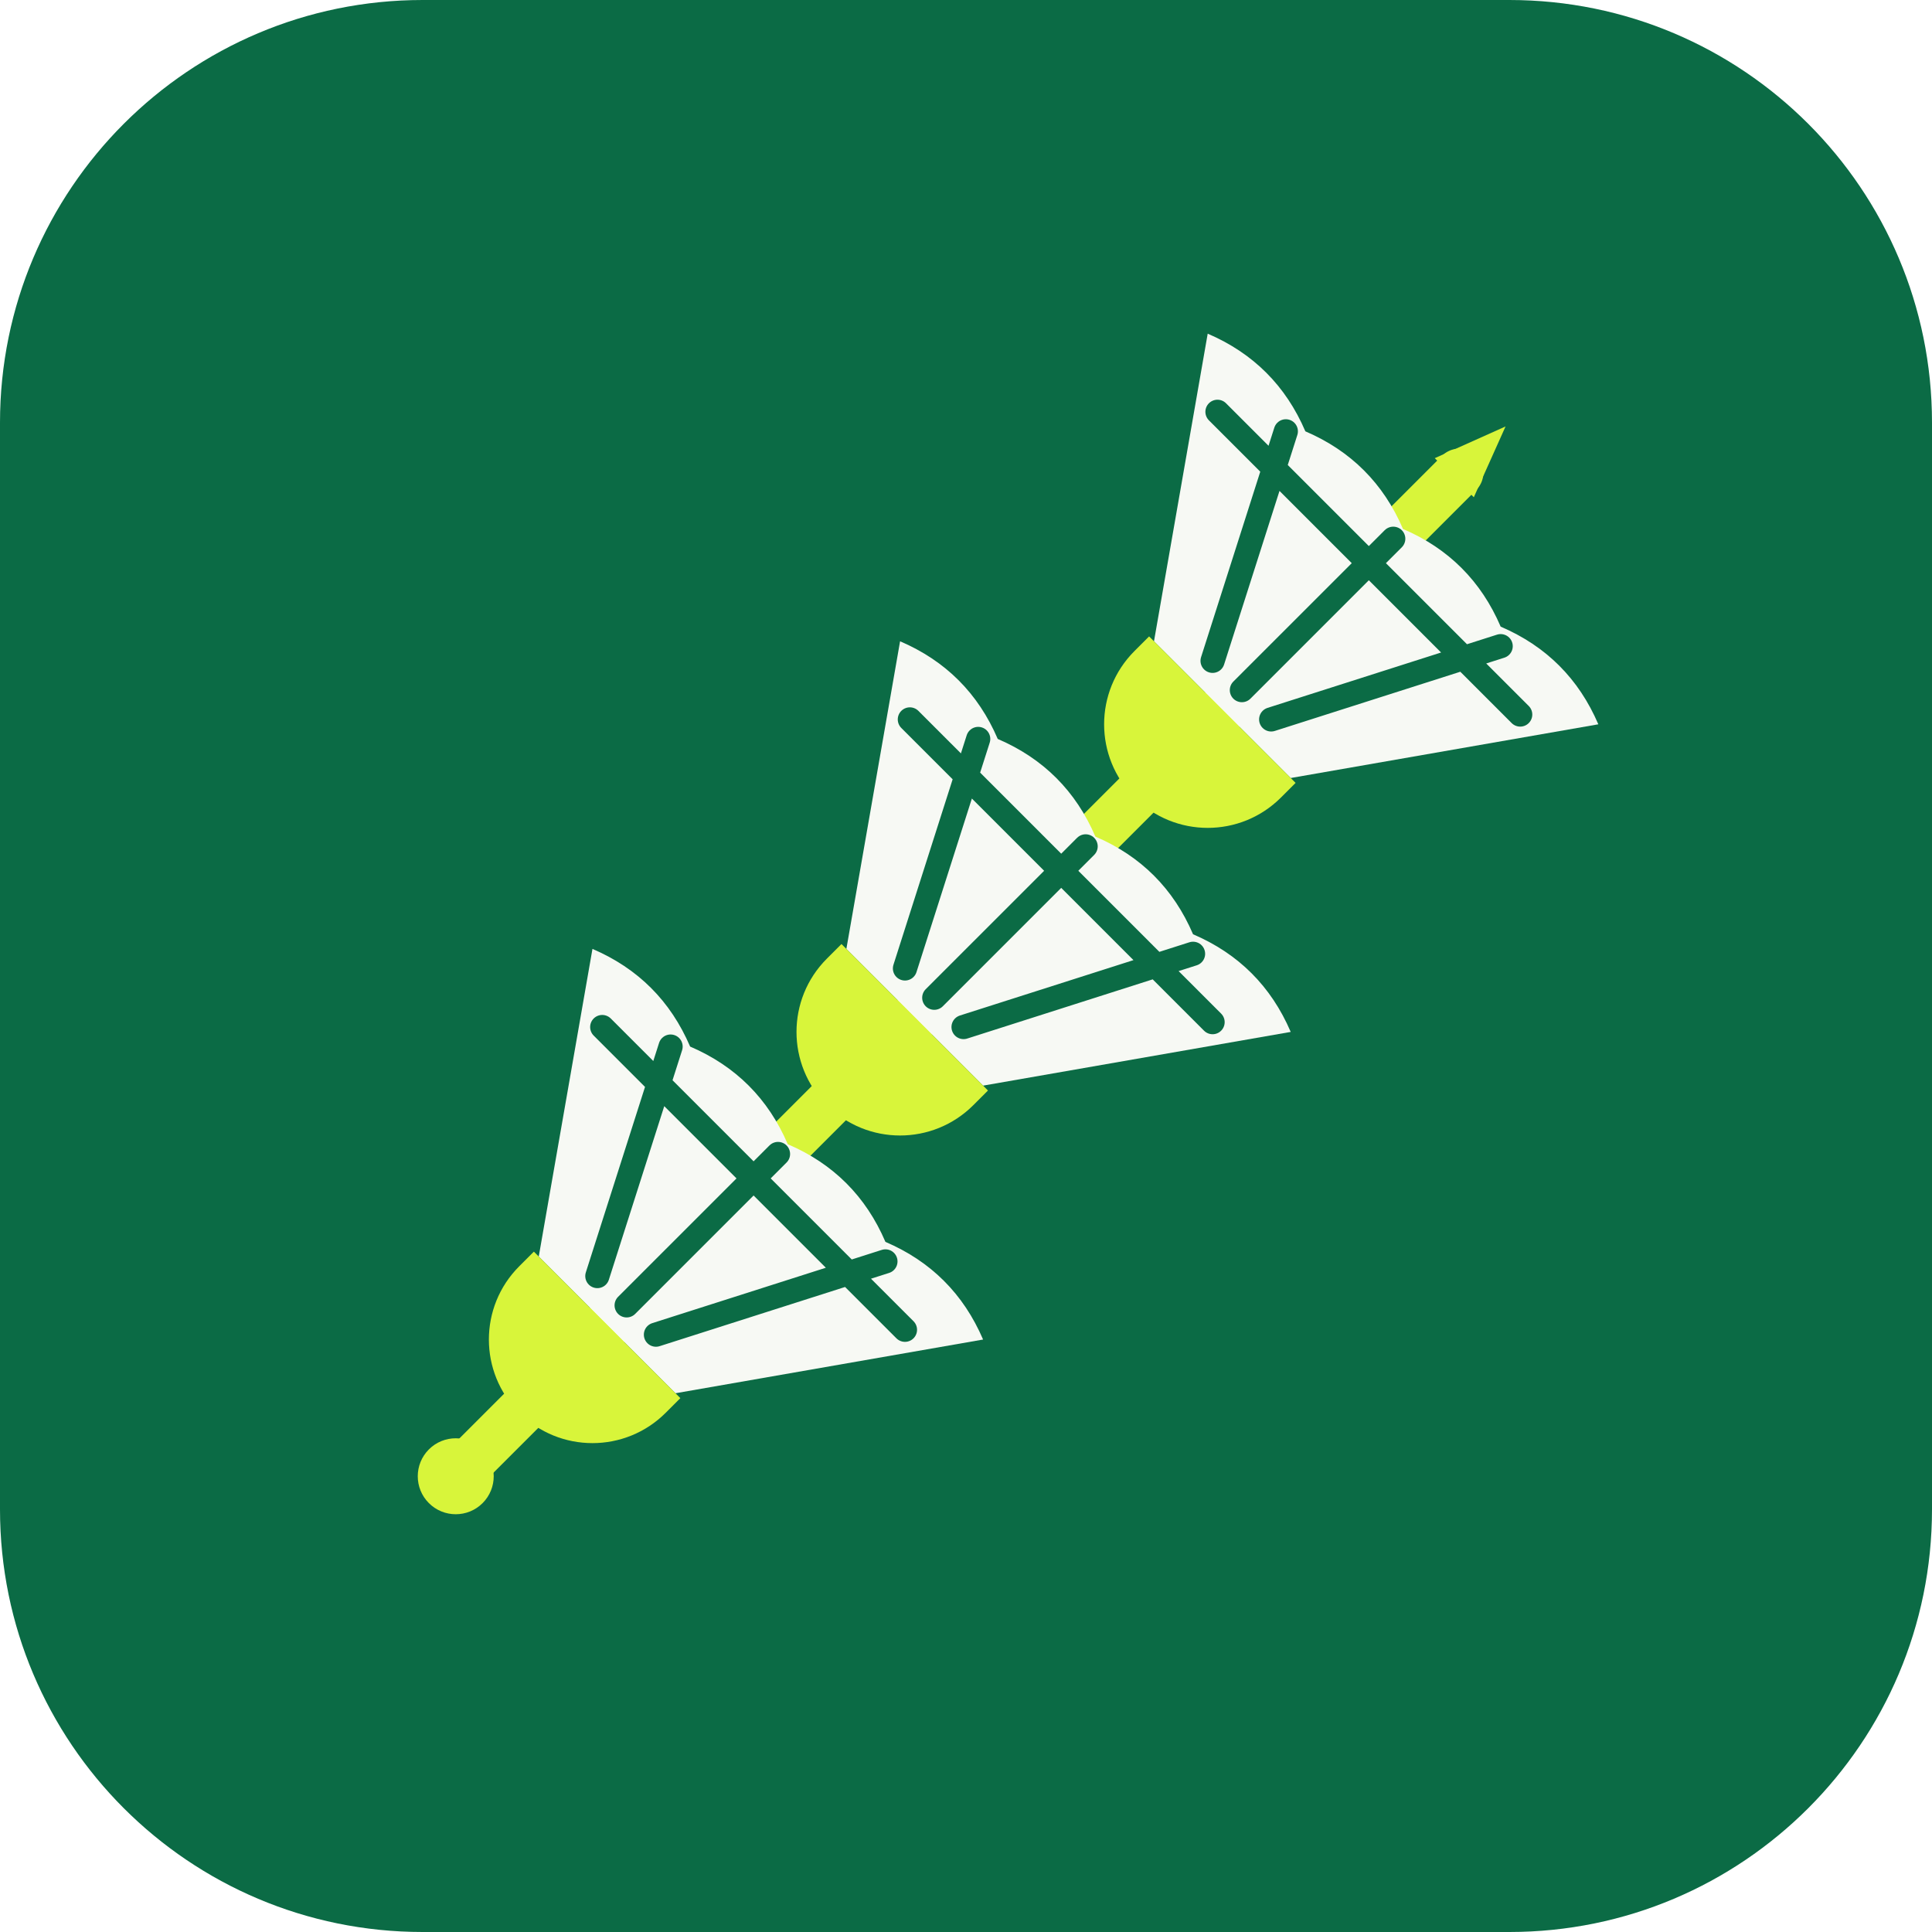
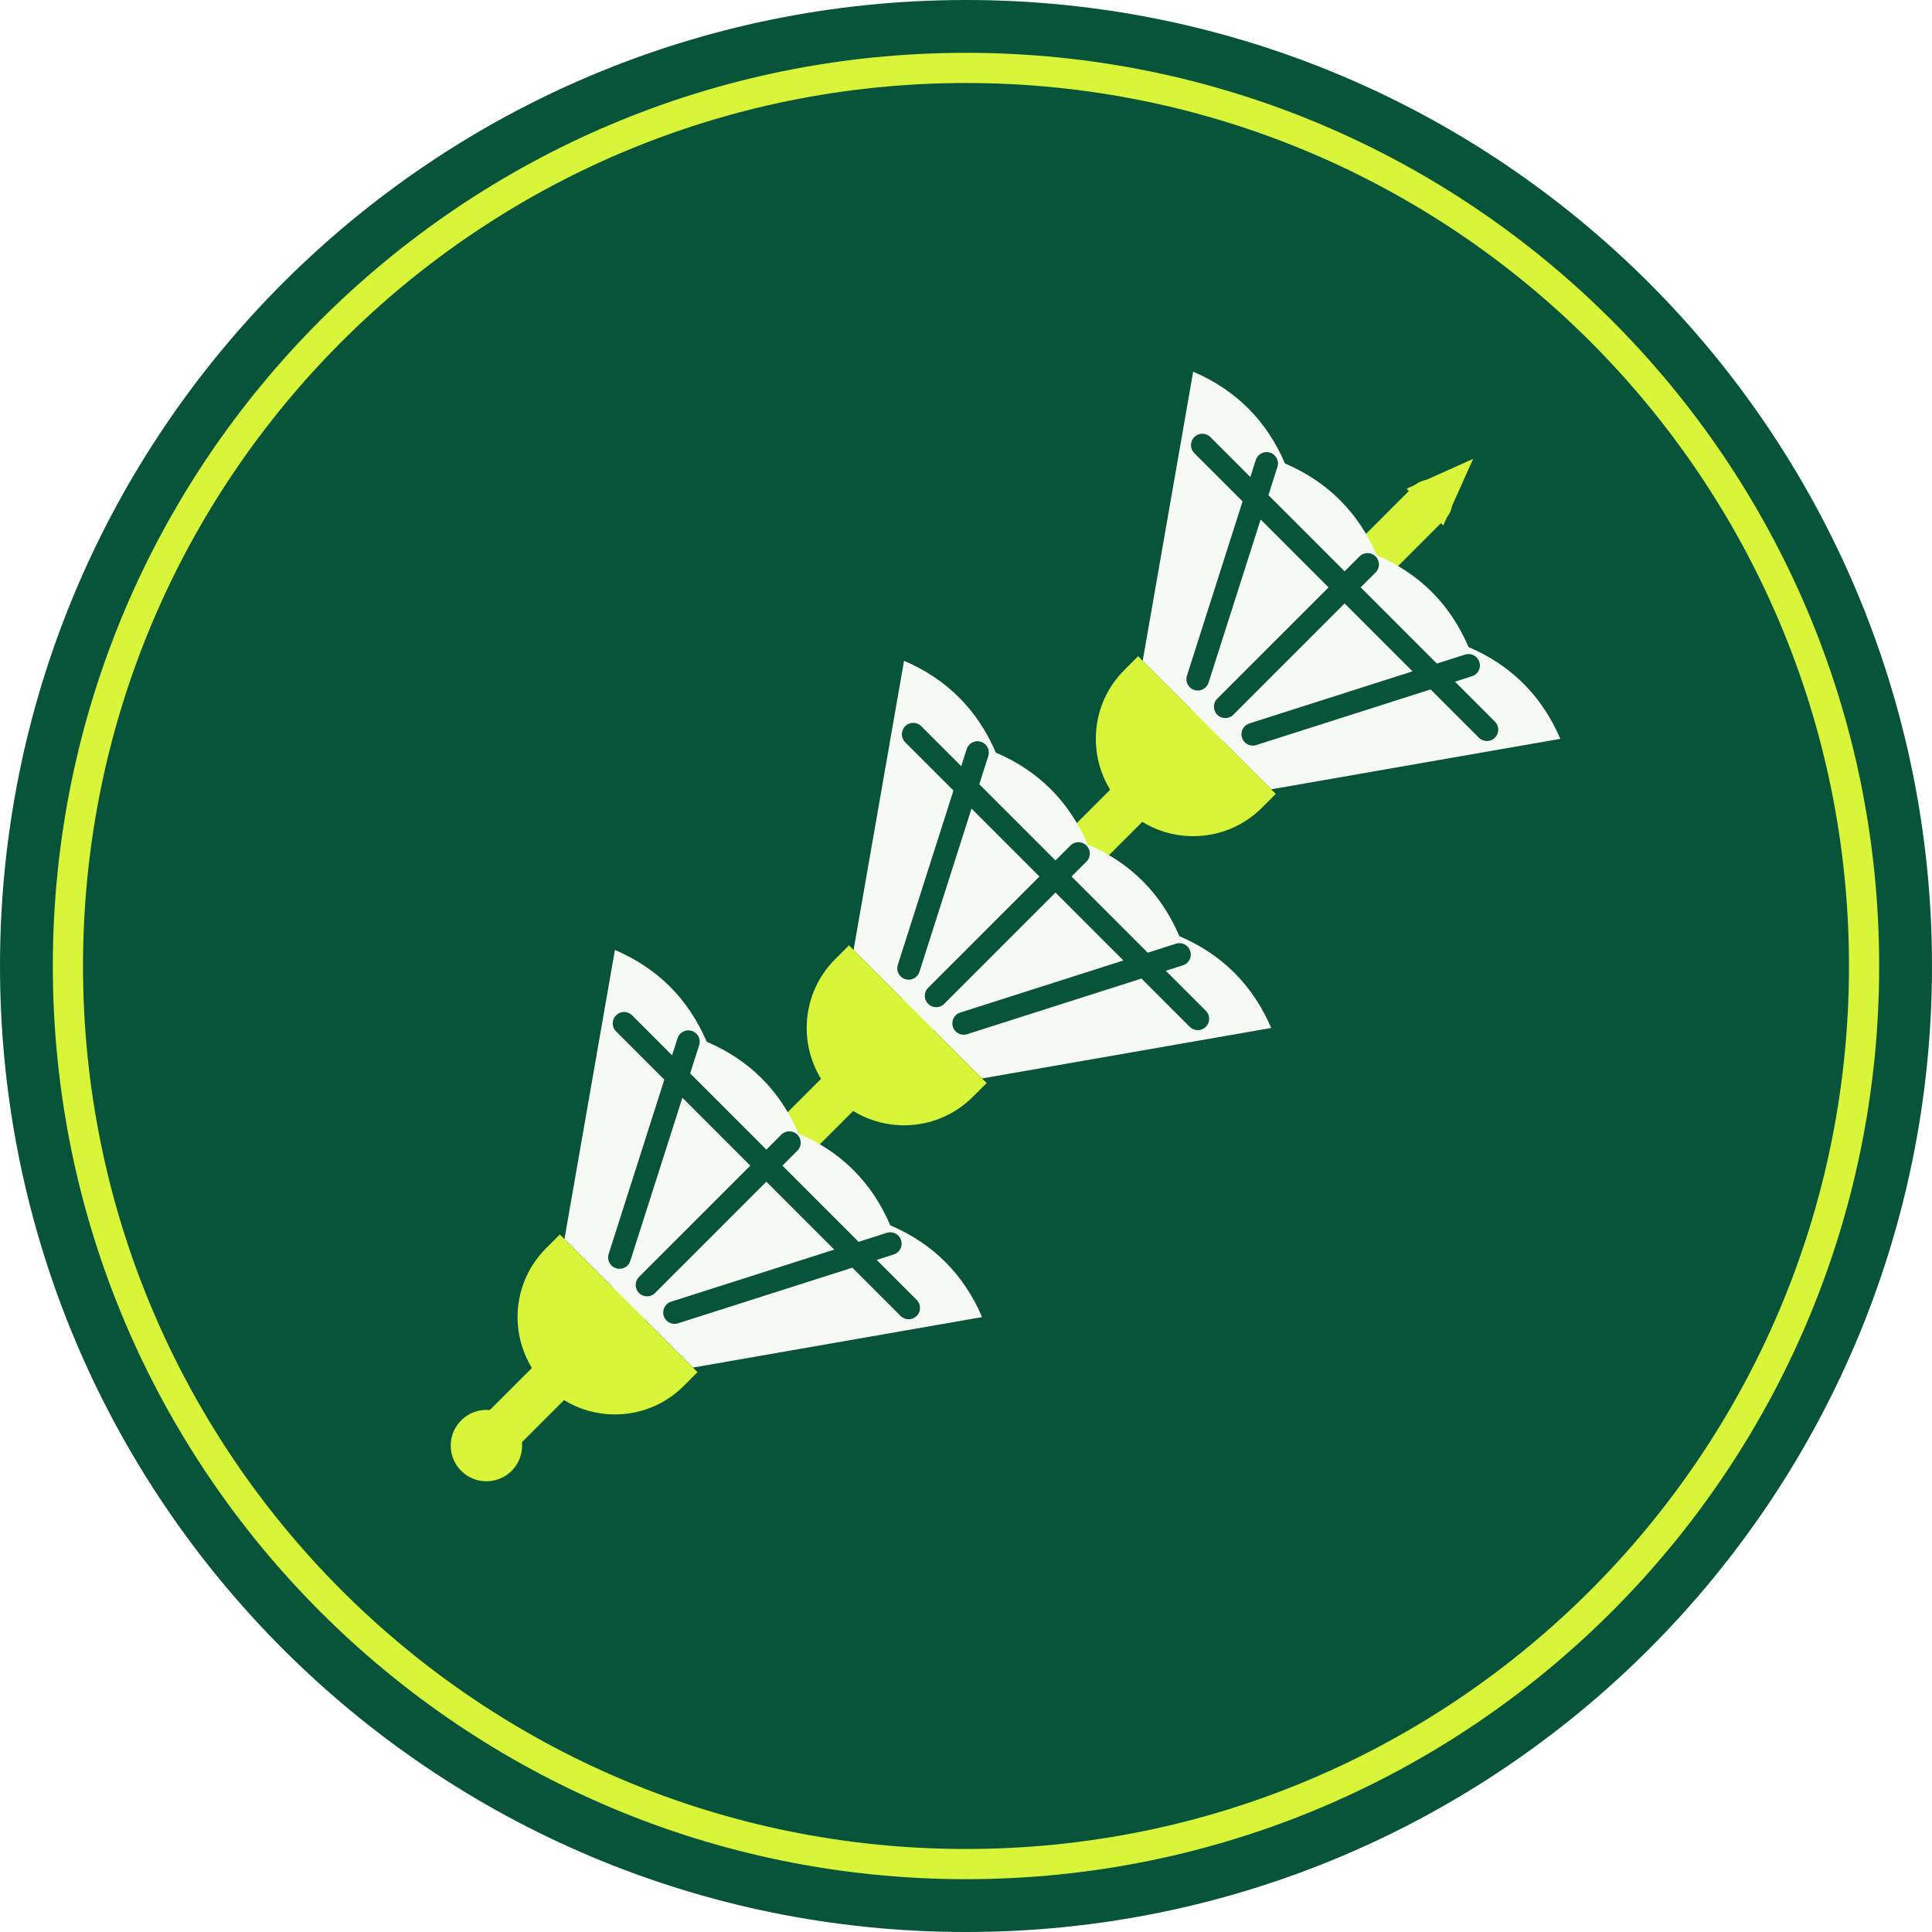
<svg xmlns="http://www.w3.org/2000/svg" viewBox="0 0 512 512" width="512" height="512">
-   <rect width="512" height="512" rx="112" fill="#0b6b45" />
-   <g transform="translate(256 256) scale(0.915) rotate(-45)">
+   <circle cx="256" cy="256" r="256" fill="#08543a" />
+   <circle cx="256" cy="256" r="238" fill="none" stroke="#d8f53a" stroke-width="8" />
+   <g transform="translate(256 256) scale(0.86) rotate(-45)">
    <path d="M-204 0H202" stroke="#d8f53a" stroke-width="14" stroke-linecap="round" />
    <circle cx="-209" cy="0" r="11" fill="#d8f53a" />
    <path d="M200 -8L221 0L200 8Z" fill="#d8f53a" />
    <g transform="translate(105 0) scale(-1 1)">
      <path d="M0 -28L-74 -80Q-82 -60 -74 -40Q-82 -20 -74 0Q-82 20 -74 40Q-82 60 -74 80L0 28Z" fill="#f7f9f4" />
-       <path d="M-8 -12L-70 -44M-8 0H-70M-8 12L-70 44M-60 -62V62" stroke="#0b6b45" stroke-width="7" stroke-linecap="round" />
+       <path d="M-8 -12L-70 -44M-8 0H-70M-8 12L-70 44M-60 -62V62" stroke="#08543a" stroke-width="7" stroke-linecap="round" />
      <path d="M0 -30H6A30 30 0 0 1 6 30H0Z" fill="#d8f53a" />
    </g>
    <g transform="translate(-21 0) scale(-1 1)">
      <path d="M0 -28L-74 -80Q-82 -60 -74 -40Q-82 -20 -74 0Q-82 20 -74 40Q-82 60 -74 80L0 28Z" fill="#f7f9f4" />
-       <path d="M-8 -12L-70 -44M-8 0H-70M-8 12L-70 44M-60 -62V62" stroke="#0b6b45" stroke-width="7" stroke-linecap="round" />
+       <path d="M-8 -12L-70 -44M-8 0H-70M-8 12L-70 44M-60 -62V62" stroke="#08543a" stroke-width="7" stroke-linecap="round" />
      <path d="M0 -30H6A30 30 0 0 1 6 30H0Z" fill="#d8f53a" />
    </g>
    <g transform="translate(-147 0) scale(-1 1)">
      <path d="M0 -28L-74 -80Q-82 -60 -74 -40Q-82 -20 -74 0Q-82 20 -74 40Q-82 60 -74 80L0 28Z" fill="#f7f9f4" />
-       <path d="M-8 -12L-70 -44M-8 0H-70M-8 12L-70 44M-60 -62V62" stroke="#0b6b45" stroke-width="7" stroke-linecap="round" />
+       <path d="M-8 -12L-70 -44M-8 0H-70M-8 12L-70 44M-60 -62V62" stroke="#08543a" stroke-width="7" stroke-linecap="round" />
      <path d="M0 -30H6A30 30 0 0 1 6 30H0Z" fill="#d8f53a" />
    </g>
  </g>
</svg>
